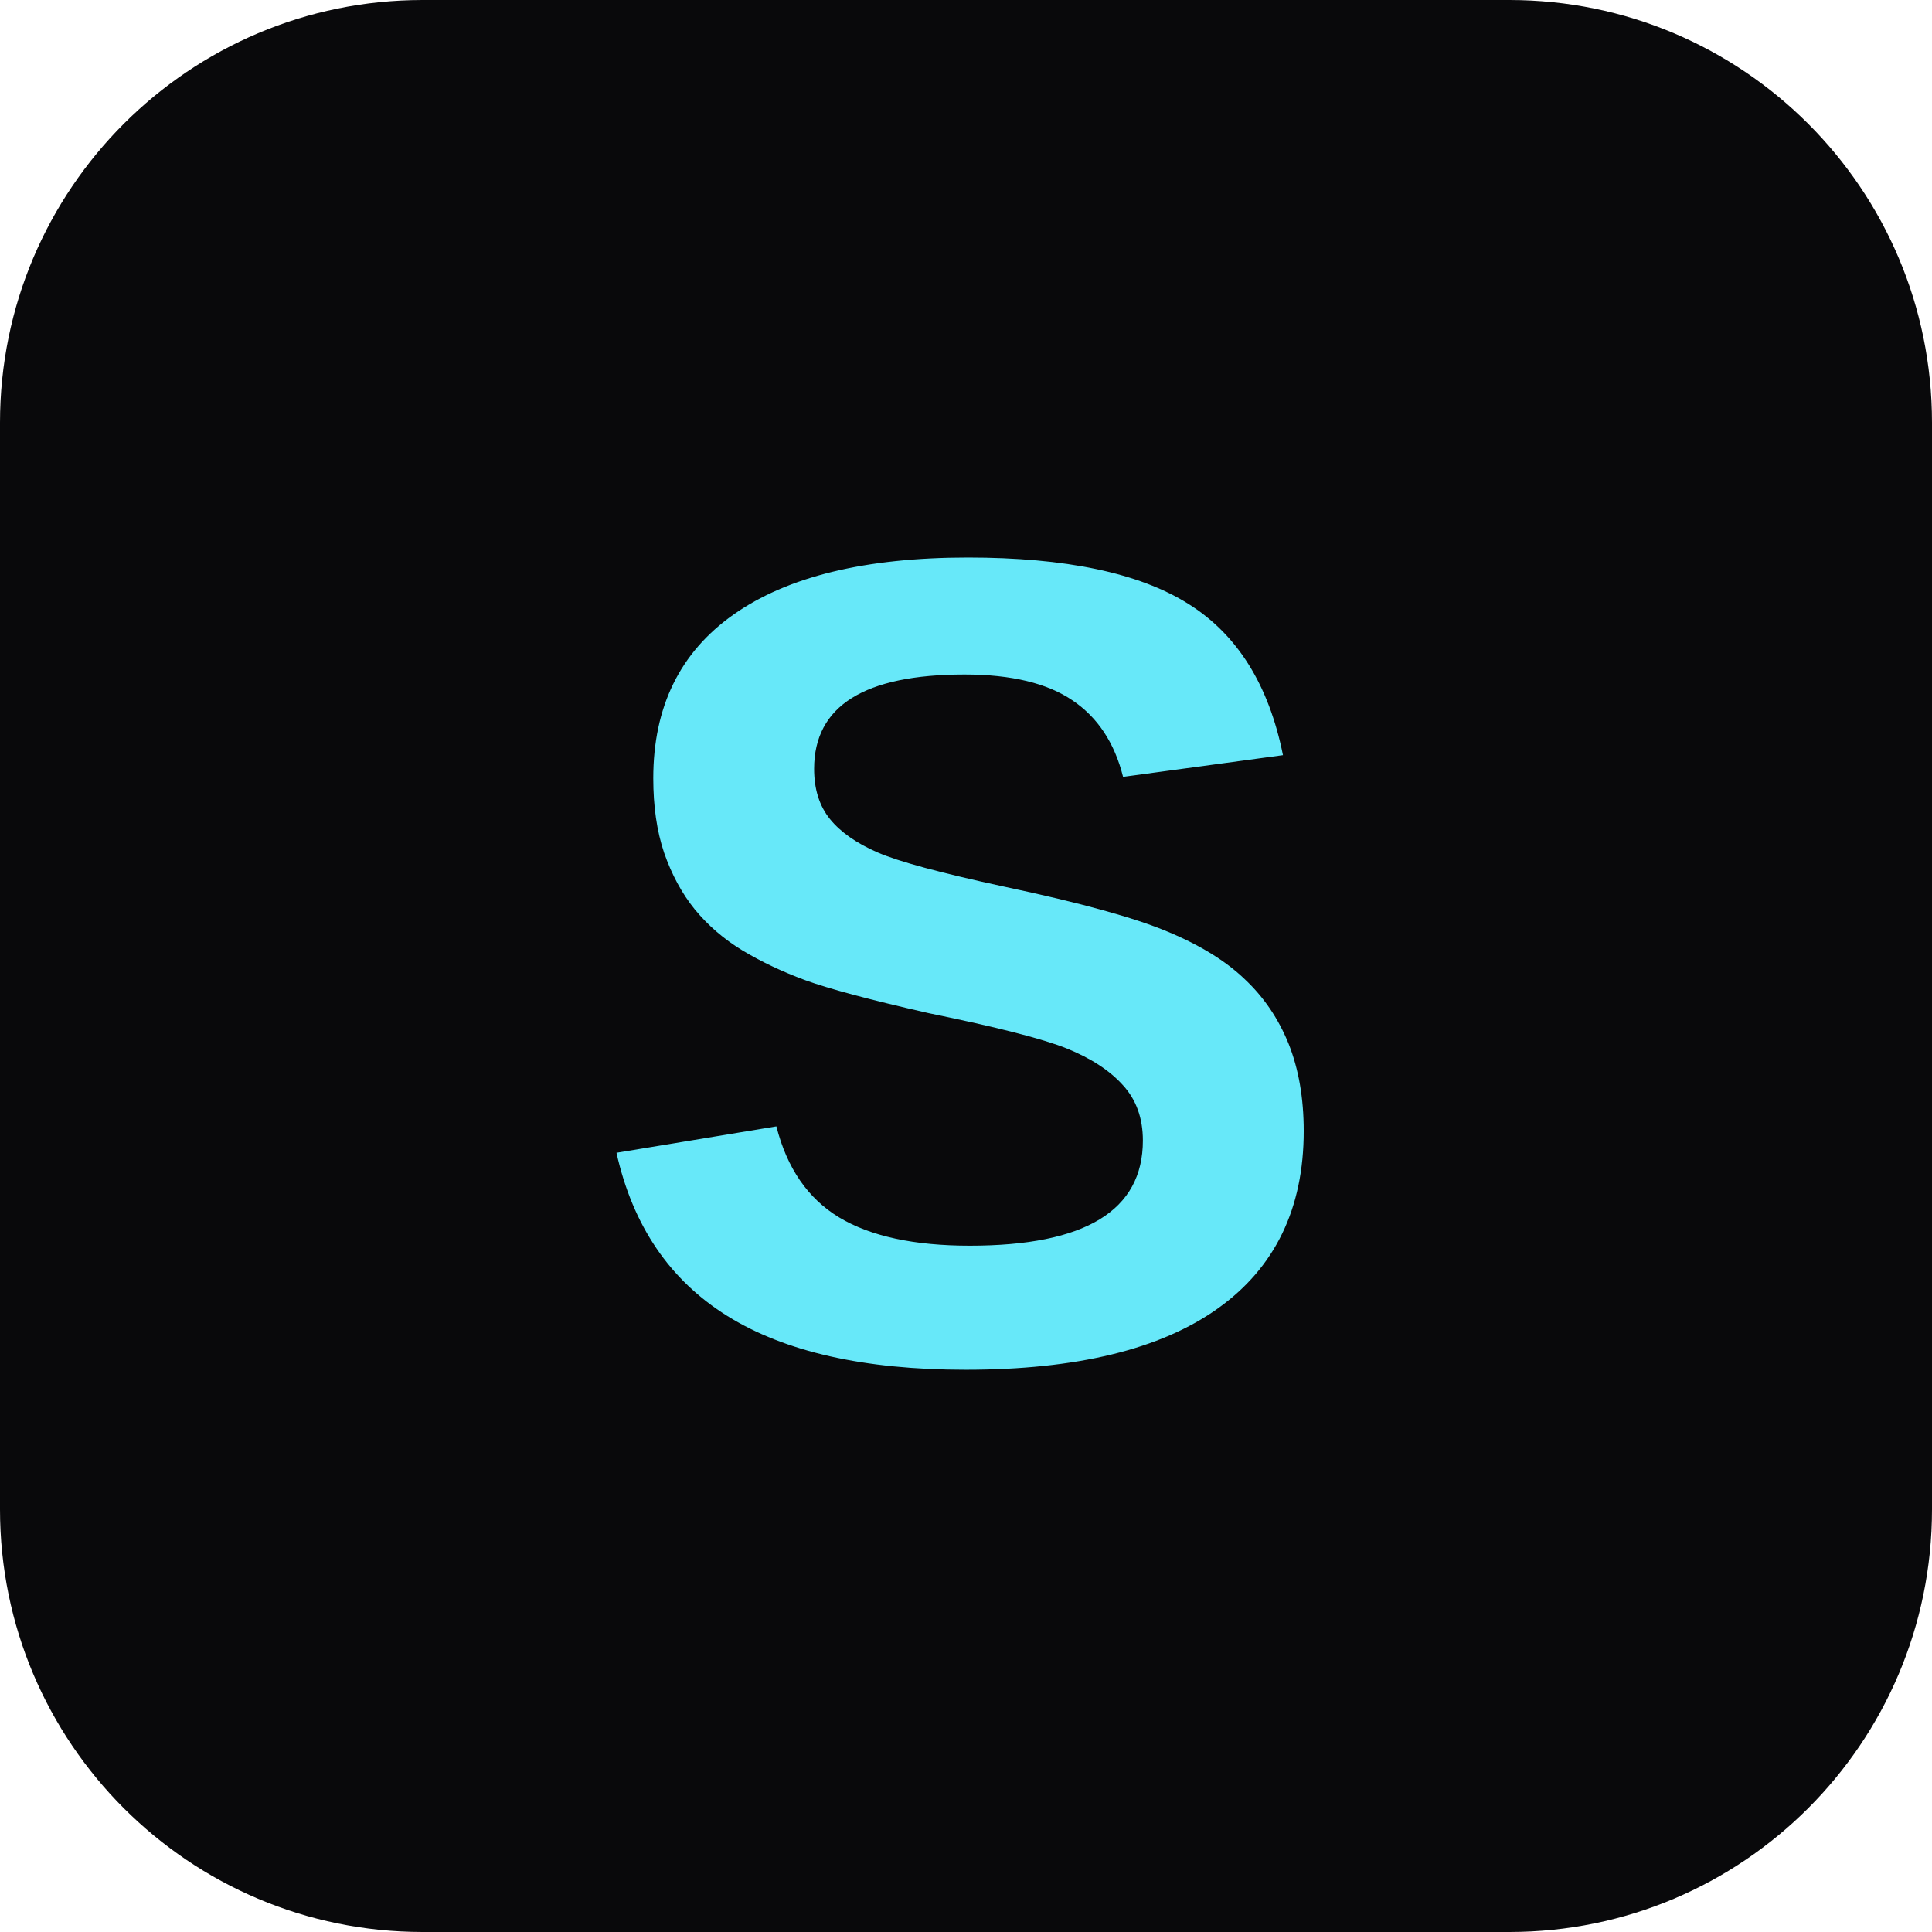
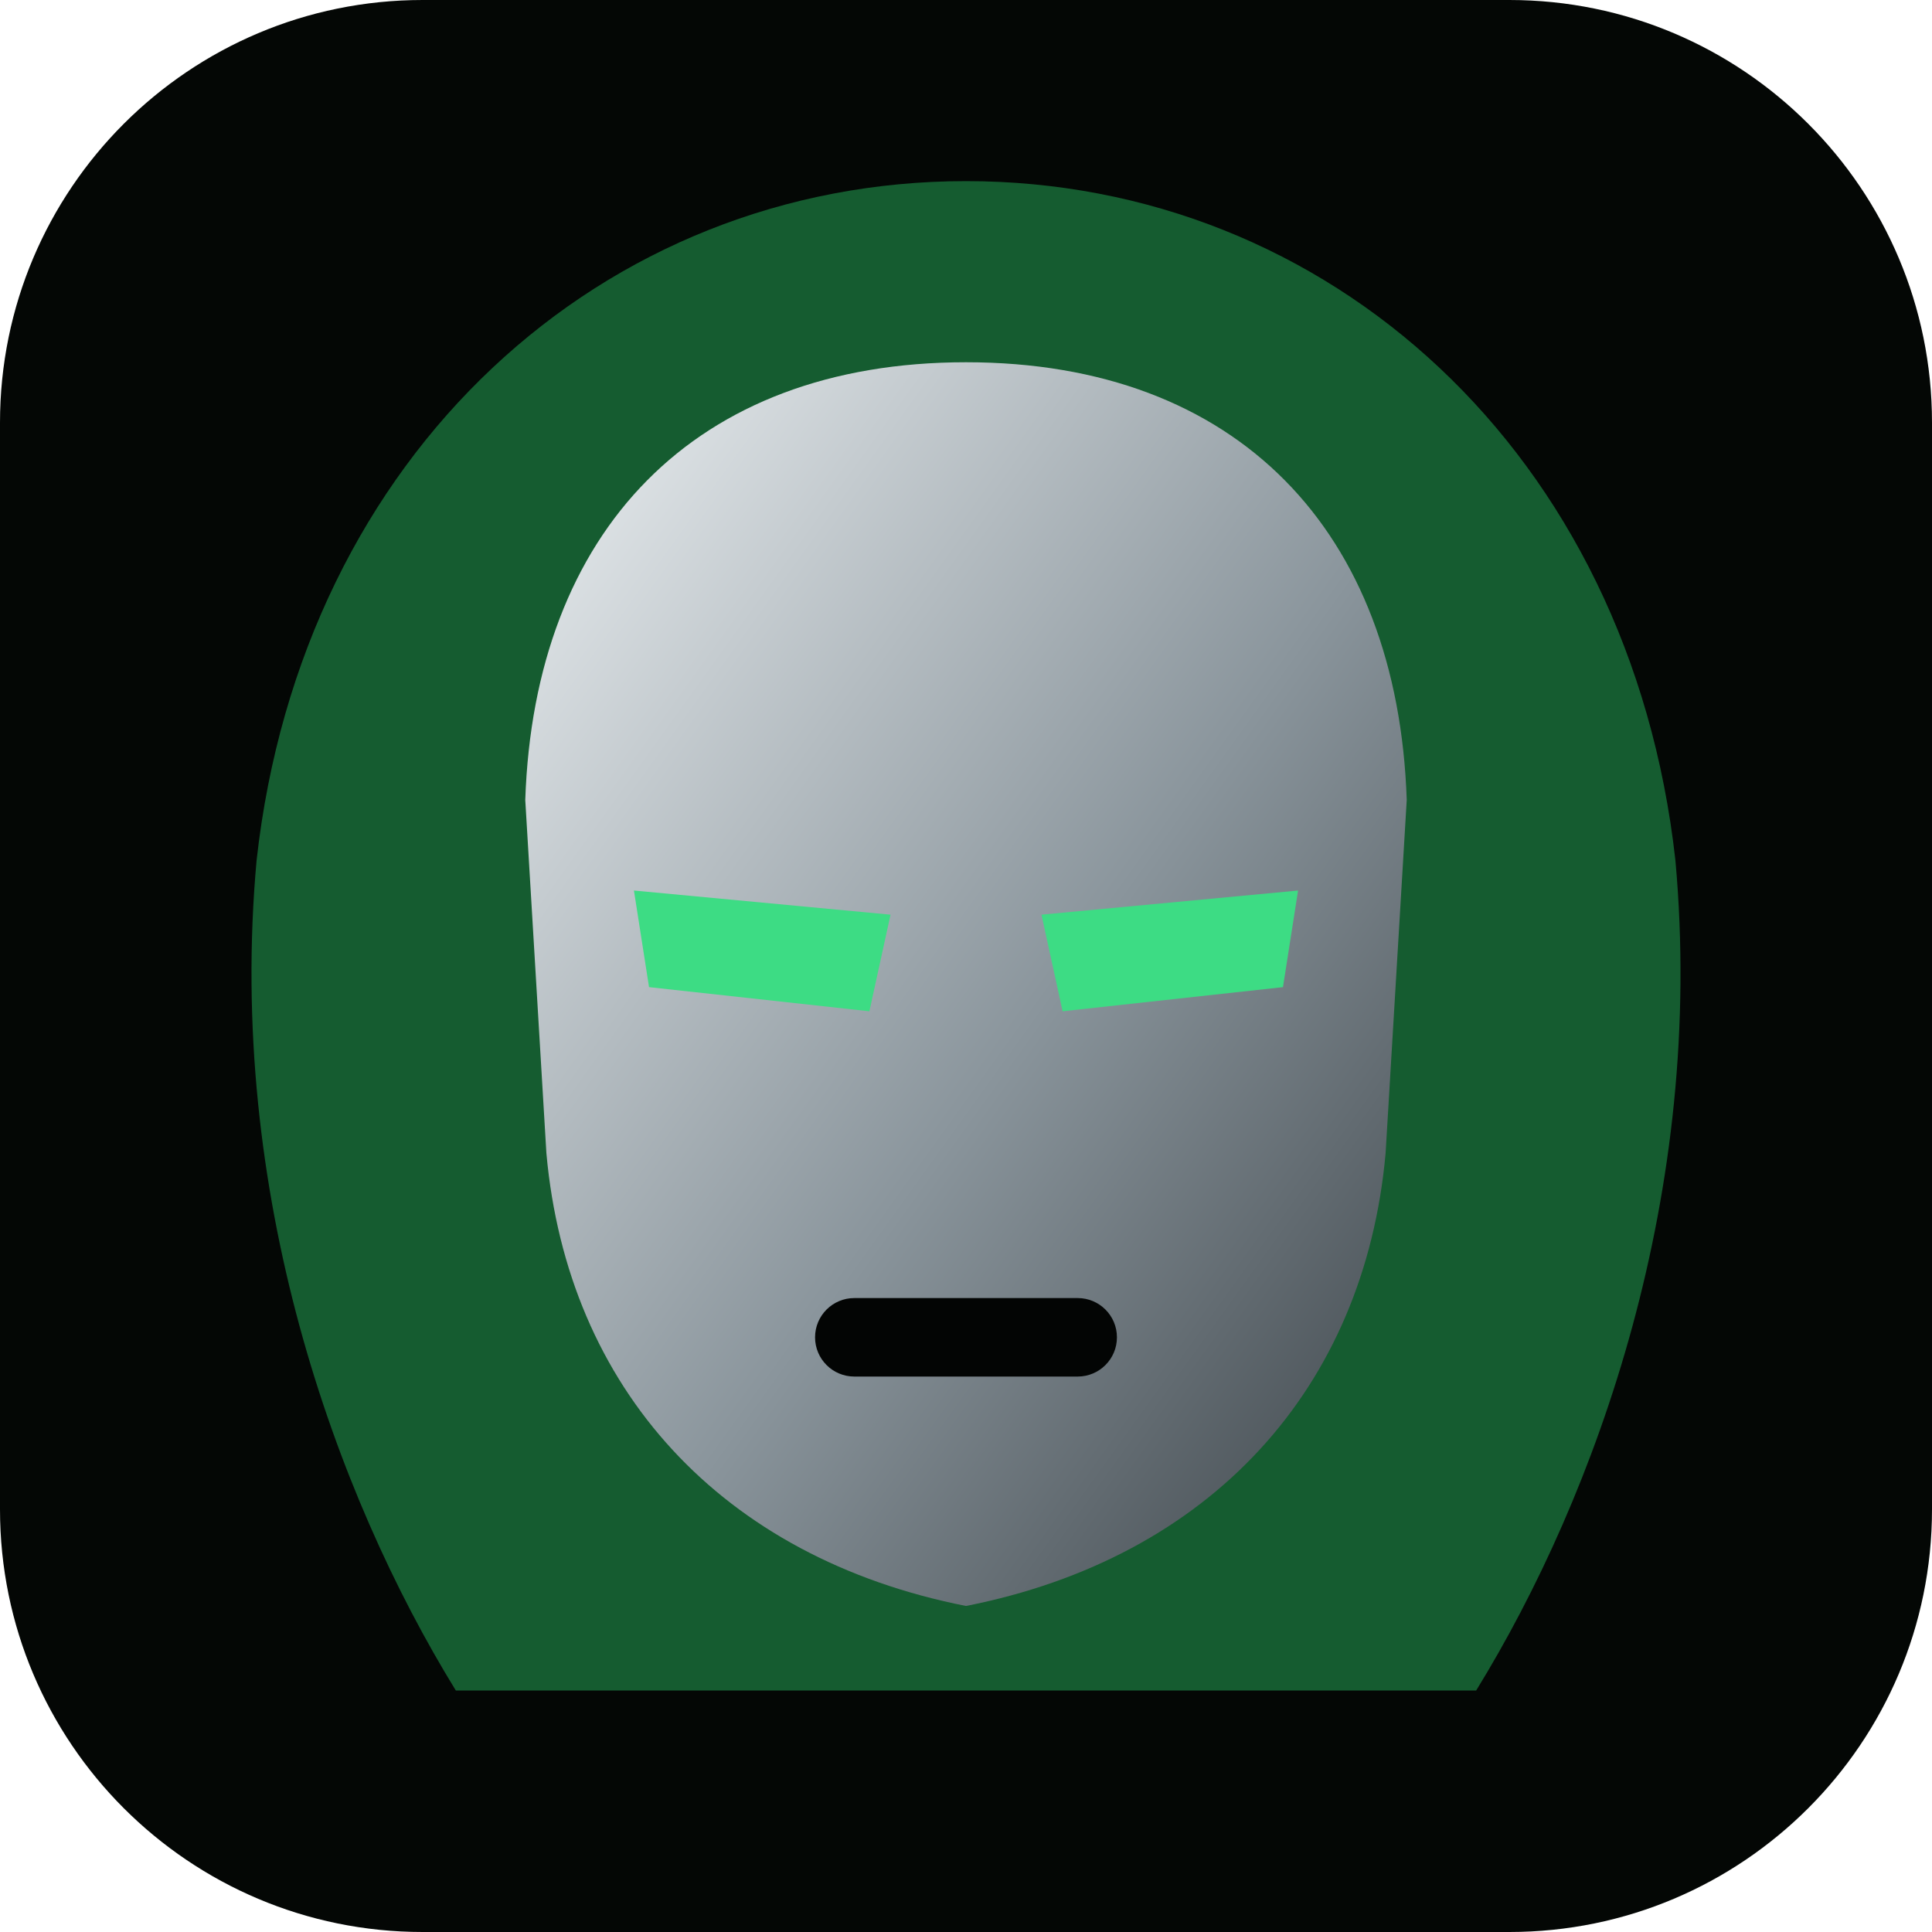
<svg xmlns="http://www.w3.org/2000/svg" viewBox="0 0 64 64">
-   <rect width="64" height="64" rx="14" fill="#09090b" />
-   <text x="32" y="45" font-family="Arial,sans-serif" font-size="38" font-weight="700" text-anchor="middle" fill="#67e8f9">S</text>
+   <defs>
+     <linearGradient id="m" x1="0" y1="0" x2="1" y2="1">
+       <stop offset="0" stop-color="#eef2f4" />
+       <stop offset=".55" stop-color="#8a959c" />
+       <stop offset="1" stop-color="#3a4146" />
+     </linearGradient>
+   </defs>
+   <rect width="64" height="64" rx="14" fill="#040705" />
+   <path d="M32 6c12 0 22 9 23.5 22.5 1 11-2.6 21-6.6 27.5H15.1C11.1 49.5 7.5 39.5 8.5 28.5 10 15 20 6 32 6z" fill="#155c30" />
+   <path d="M32 12c9 0 14.3 5.6 14.6 14.5l-.7 11.7c-.7 7.8-5.8 13.4-13.9 15-8.1-1.6-13.2-7.2-13.9-15l-.7-11.7C17.7 17.6 23 12 32 12z" fill="url(#m)" />
+   <path d="M21 29.5l8.5.8-.7 3.2-7.3-.8z" fill="#3ddc84" />
+   <path d="M43 29.5l-8.5.8.7 3.2 7.3-.8z" fill="#3ddc84" />
+   <rect x="27" y="43" width="10" height="2.6" rx="1.3" fill="#030504" />
</svg>
